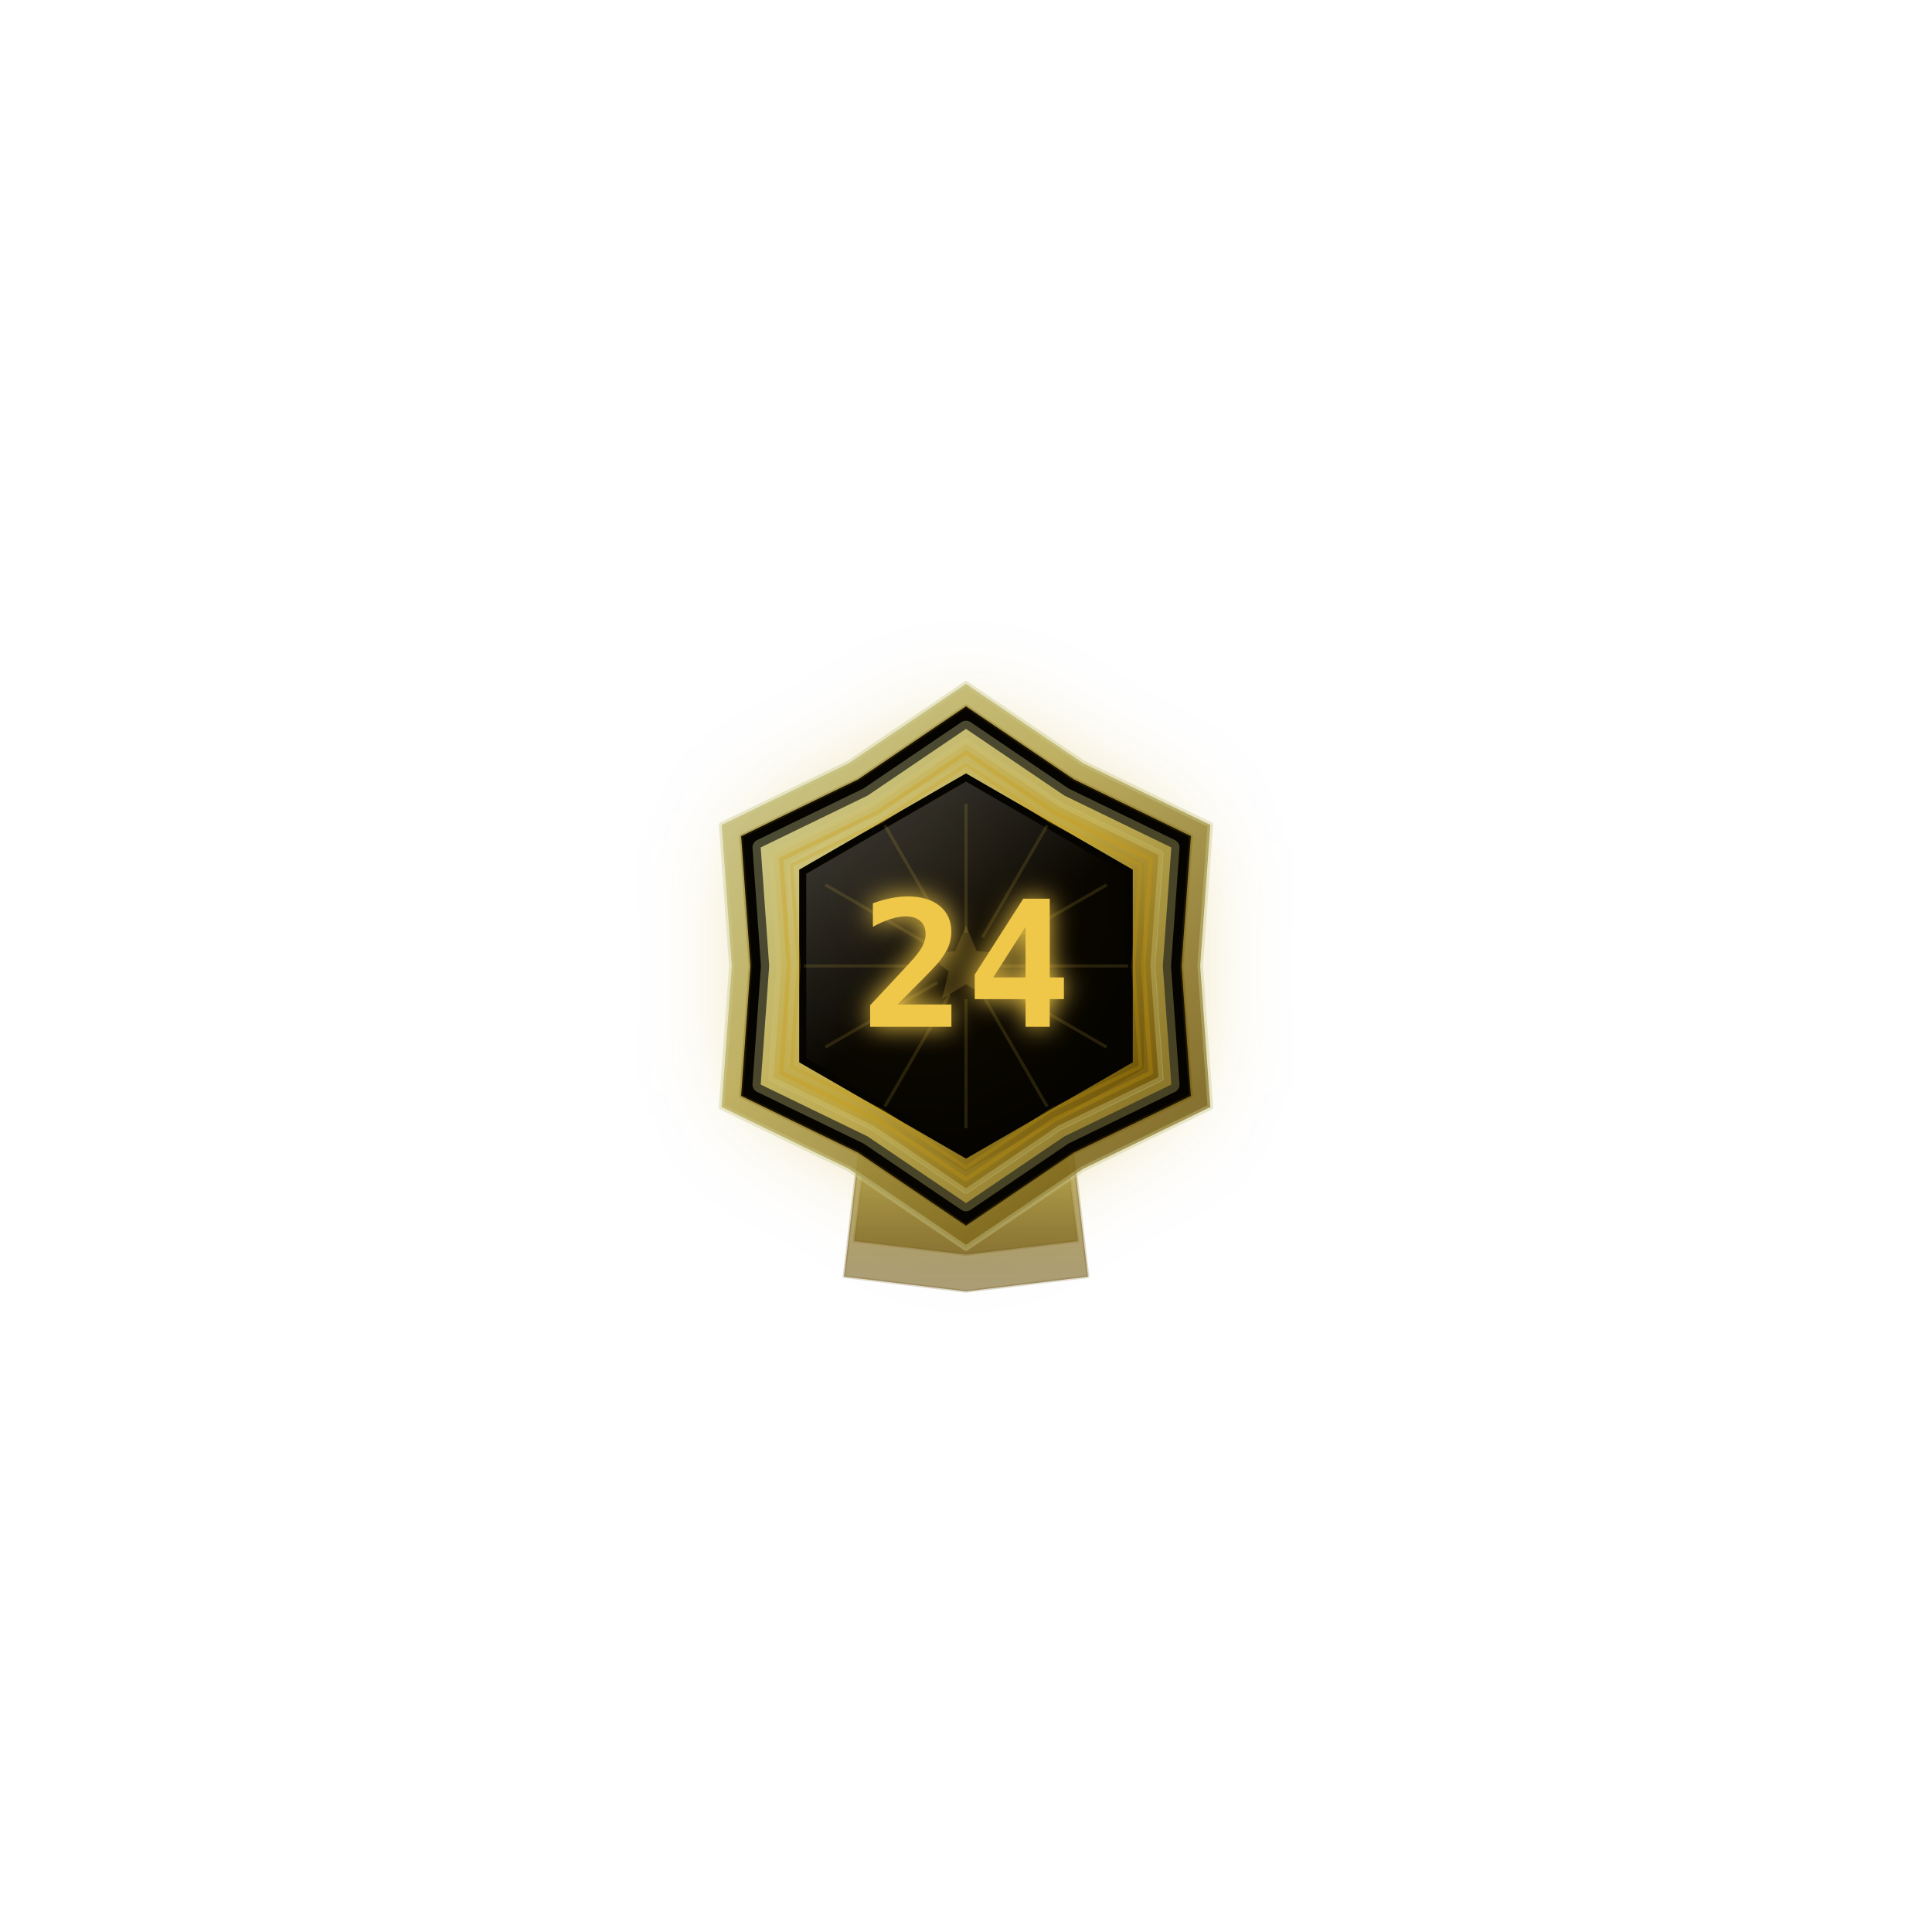
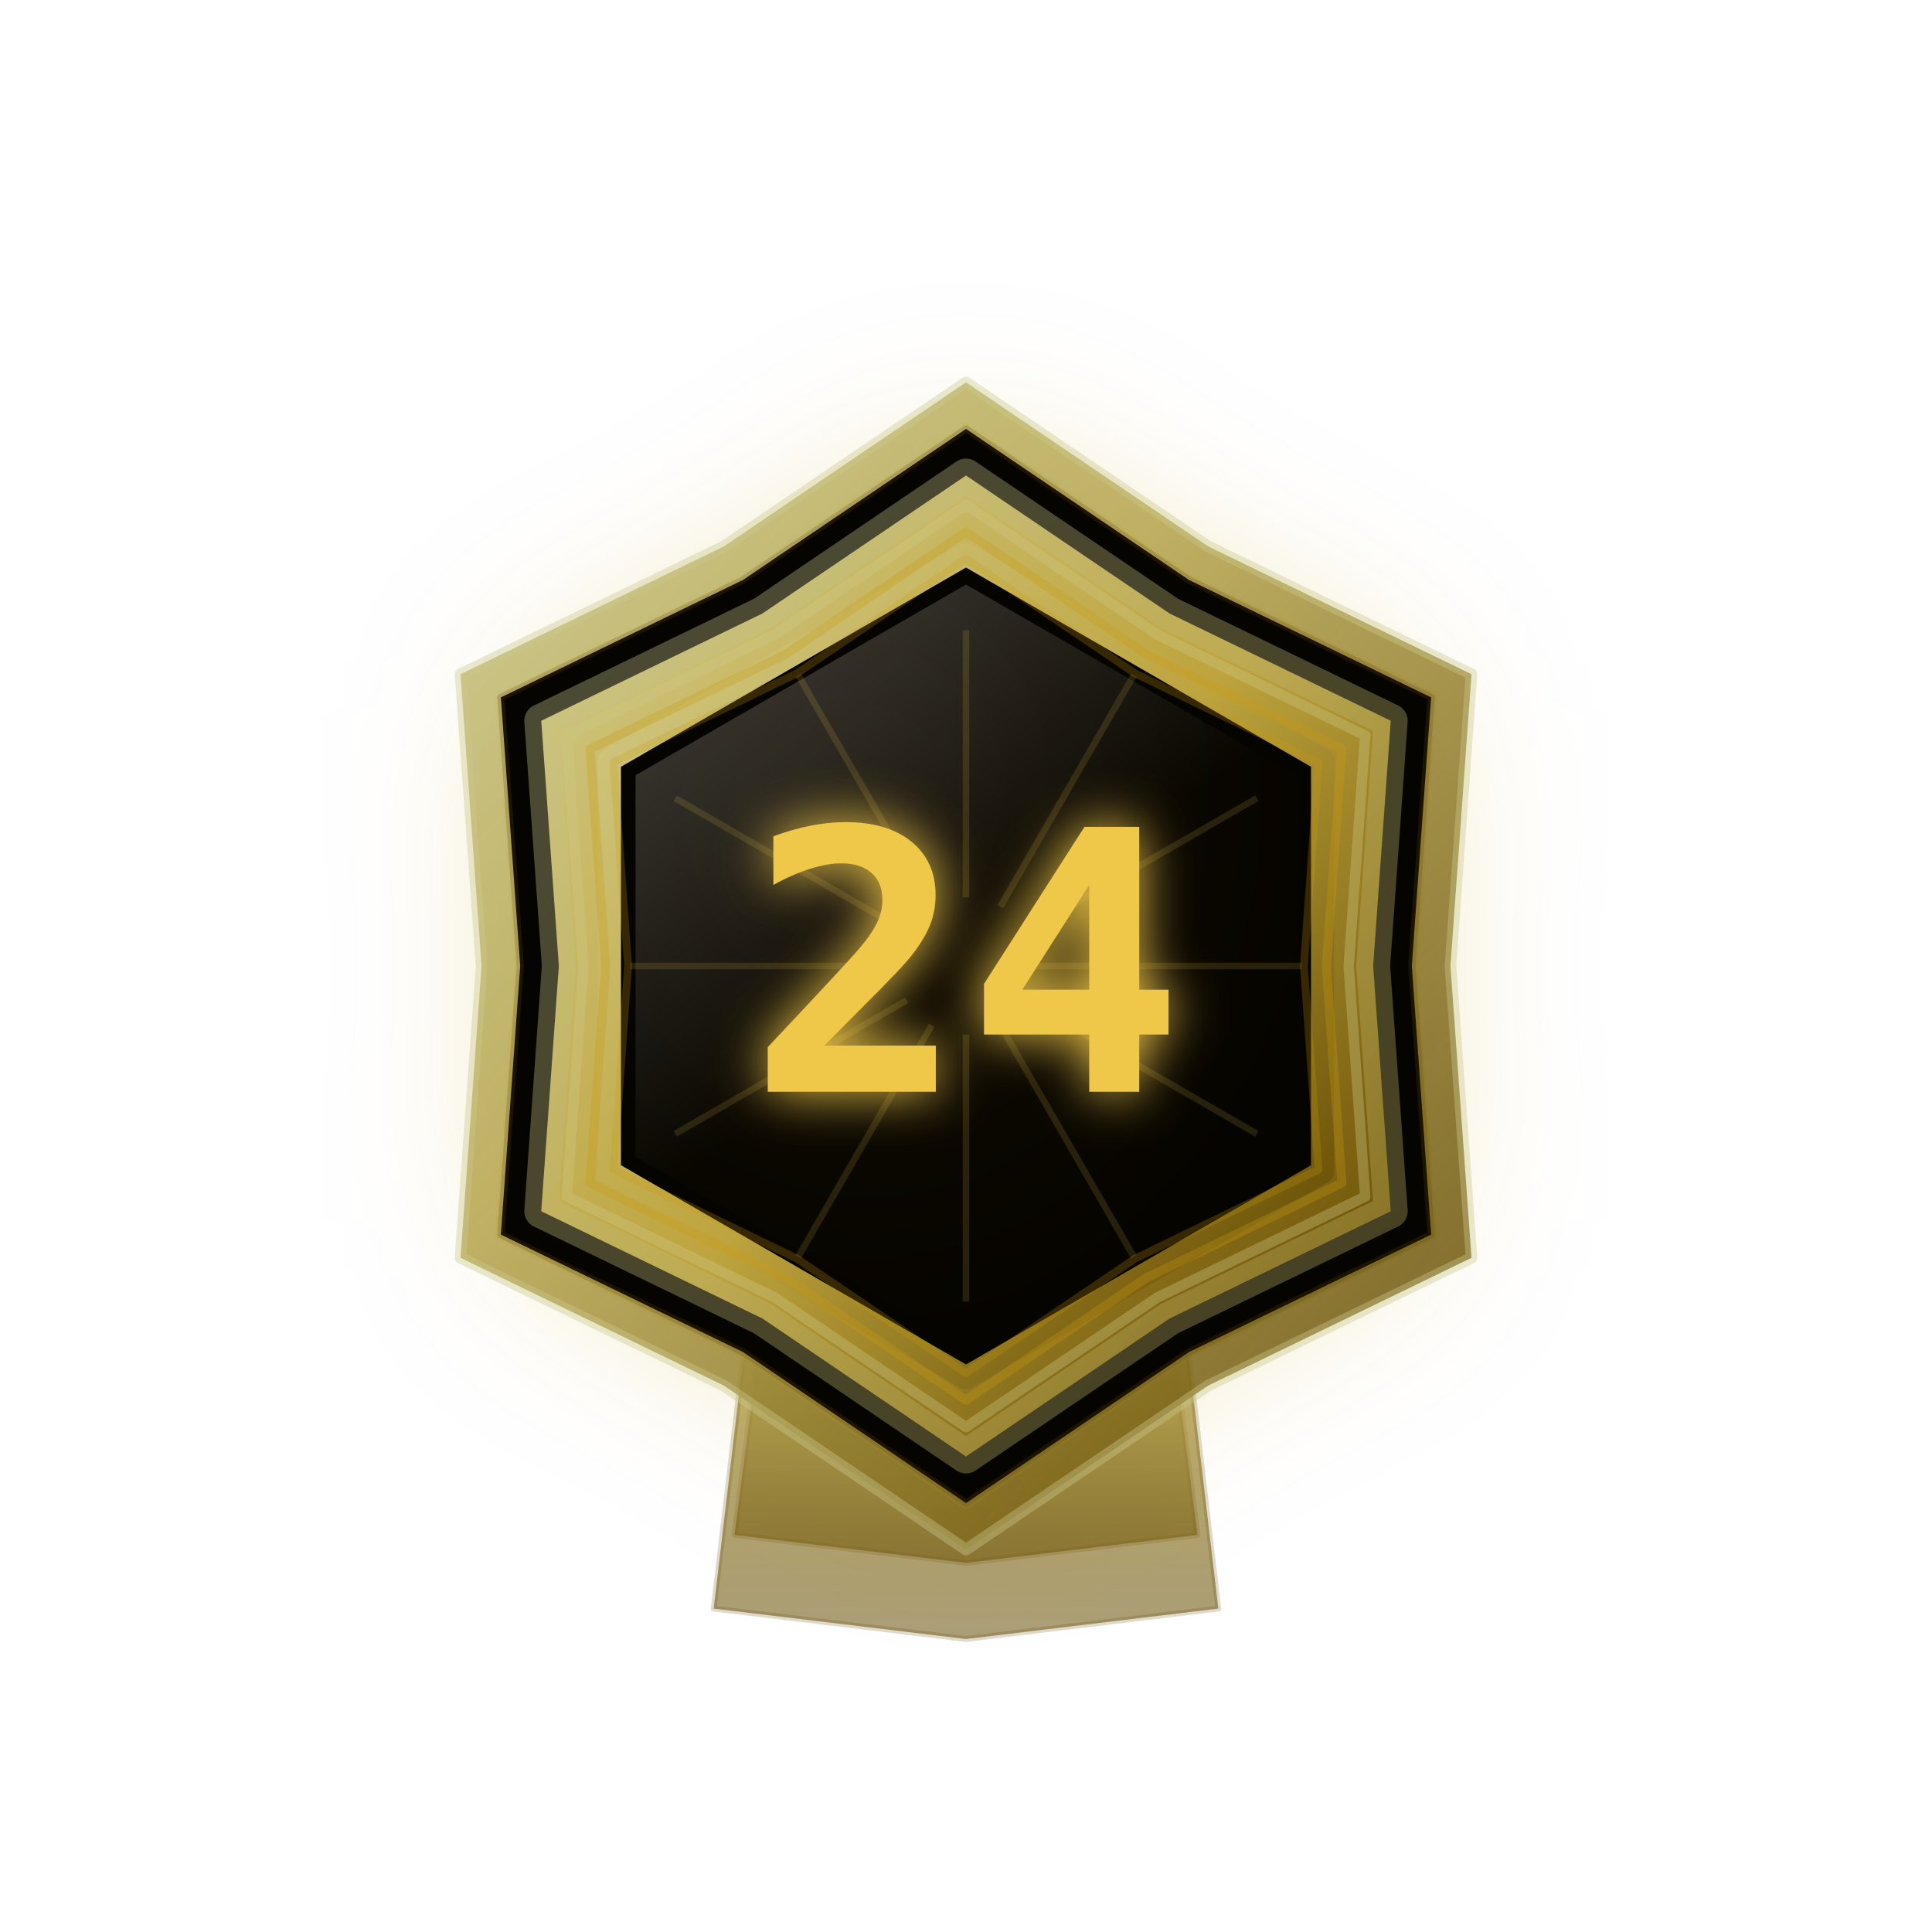
- <svg xmlns="http://www.w3.org/2000/svg" width="84" height="84" viewBox="-96.60 -96.60 277.20 277.20" overflow="visible" role="img" aria-label="Level 24 Badge">
+ <svg xmlns="http://www.w3.org/2000/svg" width="84" height="84" viewBox="-25 -25 134 134" overflow="visible" role="img" aria-label="Level 24 Badge">
  <defs>
    <radialGradient id="bglv24" cx="35%" cy="28%" r="72%">
      <stop offset="0%" stop-color="#120d02" />
      <stop offset="100%" stop-color="#060400" />
    </radialGradient>
    <linearGradient id="rimlv24" x1="5%" y1="5%" x2="95%" y2="95%">
      <stop offset="0%" stop-color="#d0c883" />
      <stop offset="50%" stop-color="#bea43e" />
      <stop offset="100%" stop-color="#624800" />
    </linearGradient>
    <linearGradient id="transRinglv24" x1="0%" y1="0%" x2="100%" y2="100%">
      <stop offset="0%" stop-color="#c7c894" />
      <stop offset="100%" stop-color="#b8aa59" />
    </linearGradient>
    <linearGradient id="shlv24" x1="18%" y1="0%" x2="82%" y2="100%">
      <stop offset="0%" stop-color="white" stop-opacity="0.2" />
      <stop offset="50%" stop-color="white" stop-opacity="0" />
    </linearGradient>
    <filter id="gllv24" x="-40%" y="-40%" width="180%" height="180%">
      <feGaussianBlur stdDeviation="1.8" result="b" />
      <feMerge>
        <feMergeNode in="b" />
        <feMergeNode in="SourceGraphic" />
      </feMerge>
    </filter>
-     <filter id="halolv24" x="-150%" y="-150%" width="500%" height="500%">
-       <feGaussianBlur stdDeviation="8" result="b" />
+     <filter id="halolv24" x="-80%" y="-80%" width="360%" height="360%">
+       <feGaussianBlur stdDeviation="7" result="b" />
      <feMerge>
        <feMergeNode in="b" />
        <feMergeNode in="SourceGraphic" />
      </feMerge>
    </filter>
    <linearGradient id="pglv24_0" x1="5%" y1="0%" x2="95%" y2="100%">
      <stop offset="0%" stop-color="#ddc86c" stop-opacity="0.95" />
      <stop offset="38%" stop-color="#c0a132" stop-opacity="0.9" />
      <stop offset="100%" stop-color="#624800" stop-opacity="0.85" />
    </linearGradient>
    <linearGradient id="pglv24_1" x1="5%" y1="0%" x2="95%" y2="100%">
      <stop offset="0%" stop-color="#cbc88d" stop-opacity="0.95" />
      <stop offset="38%" stop-color="#b9a955" stop-opacity="0.9" />
      <stop offset="100%" stop-color="#624800" stop-opacity="0.85" />
    </linearGradient>
    <linearGradient id="aplv24_0" x1="0%" y1="0%" x2="0%" y2="100%">
      <stop offset="0%" stop-color="#cec886" />
      <stop offset="100%" stop-color="#624800" stop-opacity="0.65" />
    </linearGradient>
    <linearGradient id="aplv24_1" x1="0%" y1="0%" x2="0%" y2="100%">
      <stop offset="0%" stop-color="#bba74c" />
      <stop offset="100%" stop-color="#624800" stop-opacity="0.65" />
    </linearGradient>
  </defs>
-   <path d="M71.46,24.99 L70.24,42.00 L71.46,59.01 L56.12,66.45 L42.00,76.02 L27.88,66.45 L12.54,59.01 L13.76,42.00 L12.54,24.99 L27.88,17.55 L42.00,7.98 L56.12,17.55Z" fill="#c89a10" fill-opacity="0.45" filter="url(#halolv24)" />
+   <path d="M71.46,24.99 L70.24,42.00 L71.46,59.01 L56.12,66.45 L42.00,76.02 L27.88,66.45 L12.54,59.01 L13.76,42.00 L12.54,24.99 L27.88,17.55 L42.00,7.98 L56.12,17.55Z" fill="#c89a10" fill-opacity="0.40" filter="url(#halolv24)" />
  <path d="M27.88,66.45 L42.00,76.02 L56.12,66.45 L58.06,81.46 L42.00,83.40 L25.94,81.46 Z" fill="url(#aplv24_0)" opacity="0.90" />
  <path d="M27.88,66.45 L42.00,76.02 L56.12,66.45" fill="none" stroke="#cec886" stroke-width="0.9" stroke-opacity="0.52" stroke-linejoin="round" />
  <path d="M27.88,66.45 L42.00,76.02 L56.12,66.45 L58.06,81.46 L42.00,83.40 L25.94,81.46 Z" fill="none" stroke="#624800" stroke-width="0.4" stroke-opacity="0.2" stroke-linejoin="round" />
  <path d="M26.61,68.65 L42.00,79.08 L57.39,68.65 L59.50,86.57 L42.00,88.68 L24.50,86.57 Z" fill="url(#aplv24_1)" opacity="0.82" />
  <path d="M26.61,68.65 L42.00,79.08 L57.39,68.65" fill="none" stroke="#cec886" stroke-width="0.9" stroke-opacity="0.42" stroke-linejoin="round" />
  <path d="M26.61,68.65 L42.00,79.08 L57.39,68.65 L59.50,86.57 L42.00,88.68 L24.50,86.57 Z" fill="none" stroke="#624800" stroke-width="0.4" stroke-opacity="0.2" stroke-linejoin="round" />
  <path d="M74.26,23.37 L72.92,42.00 L74.26,60.63 L57.46,68.78 L42.00,79.25 L26.54,68.78 L9.74,60.63 L11.08,42.00 L9.74,23.37 L26.54,15.22 L42.00,4.75 L57.46,15.22Z" fill="url(#pglv24_0)" />
  <path d="M71.46,24.99 L70.24,42.00 L71.46,59.01 L56.12,66.45 L42.00,76.02 L27.88,66.45 L12.54,59.01 L13.76,42.00 L12.54,24.99 L27.88,17.55 L42.00,7.98 L56.12,17.55Z" fill="#060400" />
  <path d="M74.26,23.37 L72.92,42.00 L74.26,60.63 L57.46,68.78 L42.00,79.25 L26.54,68.78 L9.74,60.63 L11.08,42.00 L9.74,23.37 L26.54,15.22 L42.00,4.75 L57.46,15.22Z" fill="none" stroke="#ddc86c" stroke-width="0.8" stroke-opacity="0.48" stroke-linejoin="round" />
  <path d="M71.46,24.99 L70.24,42.00 L71.46,59.01 L56.12,66.45 L42.00,76.02 L27.88,66.45 L12.54,59.01 L13.76,42.00 L12.54,24.99 L27.88,17.55 L42.00,7.98 L56.12,17.55Z" fill="none" stroke="#624800" stroke-width="0.5" stroke-opacity="0.28" stroke-linejoin="round" />
  <path d="M77.06,21.76 L75.60,42.00 L77.06,62.24 L58.80,71.10 L42.00,82.48 L25.20,71.10 L6.94,62.24 L8.40,42.00 L6.94,21.76 L25.20,12.90 L42.00,1.52 L58.80,12.90Z" fill="url(#pglv24_1)" />
  <path d="M74.26,23.37 L72.92,42.00 L74.26,60.63 L57.46,68.78 L42.00,79.25 L26.54,68.78 L9.74,60.63 L11.08,42.00 L9.74,23.37 L26.54,15.22 L42.00,4.75 L57.46,15.22Z" fill="#060400" />
  <path d="M77.06,21.76 L75.60,42.00 L77.06,62.24 L58.80,71.10 L42.00,82.48 L25.20,71.10 L6.94,62.24 L8.40,42.00 L6.94,21.76 L25.20,12.90 L42.00,1.52 L58.80,12.90Z" fill="none" stroke="#cbc88d" stroke-width="0.8" stroke-opacity="0.40" stroke-linejoin="round" />
  <path d="M74.26,23.37 L72.92,42.00 L74.26,60.63 L57.46,68.78 L42.00,79.25 L26.54,68.78 L9.74,60.63 L11.08,42.00 L9.74,23.37 L26.54,15.22 L42.00,4.75 L57.46,15.22Z" fill="none" stroke="#624800" stroke-width="0.5" stroke-opacity="0.24" stroke-linejoin="round" />
  <path d="M71.46,24.99 L70.24,42.00 L71.46,59.01 L56.12,66.45 L42.00,76.02 L27.88,66.45 L12.54,59.01 L13.76,42.00 L12.54,24.99 L27.88,17.55 L42.00,7.98 L56.12,17.55Z" fill="url(#rimlv24)" />
  <path d="M66.73,27.72L66.73,56.28L42.00,70.56L17.27,56.28L17.27,27.72L42.00,13.44Z" fill="#060400" />
  <path d="M66.73,27.72L66.73,56.28L42.00,70.56L17.27,56.28L17.27,27.72L42.00,13.44Z" fill="none" stroke="url(#rimlv24)" stroke-width="1.60" stroke-linejoin="round" />
  <path d="M64.92,28.77L64.92,55.23L42.00,68.46L19.08,55.23L19.08,28.77L42.00,15.54Z" fill="url(#bglv24)" />
  <path d="M64.92,28.77L64.92,55.23L42.00,68.46L19.08,55.23L19.08,28.77L42.00,15.54Z" fill="url(#shlv24)" />
  <line x1="46.76" y1="42.00" x2="65.28" y2="42.00" stroke="#f0c84a" stroke-width="0.45" stroke-opacity="0.14" />
  <line x1="46.12" y1="44.38" x2="62.17" y2="53.64" stroke="#f0c84a" stroke-width="0.45" stroke-opacity="0.14" />
  <line x1="44.38" y1="46.12" x2="53.64" y2="62.17" stroke="#f0c84a" stroke-width="0.45" stroke-opacity="0.14" />
  <line x1="42.00" y1="46.76" x2="42.00" y2="65.28" stroke="#f0c84a" stroke-width="0.45" stroke-opacity="0.14" />
  <line x1="39.62" y1="46.12" x2="30.36" y2="62.17" stroke="#f0c84a" stroke-width="0.45" stroke-opacity="0.14" />
  <line x1="37.88" y1="44.38" x2="21.83" y2="53.64" stroke="#f0c84a" stroke-width="0.45" stroke-opacity="0.14" />
  <line x1="37.24" y1="42.00" x2="18.72" y2="42.00" stroke="#f0c84a" stroke-width="0.45" stroke-opacity="0.14" />
  <line x1="37.88" y1="39.62" x2="21.83" y2="30.36" stroke="#f0c84a" stroke-width="0.45" stroke-opacity="0.14" />
  <line x1="39.62" y1="37.88" x2="30.36" y2="21.83" stroke="#f0c84a" stroke-width="0.45" stroke-opacity="0.14" />
  <line x1="42.00" y1="37.24" x2="42.00" y2="18.72" stroke="#f0c84a" stroke-width="0.45" stroke-opacity="0.14" />
  <line x1="44.38" y1="37.88" x2="53.64" y2="21.83" stroke="#f0c84a" stroke-width="0.45" stroke-opacity="0.14" />
  <line x1="46.12" y1="39.62" x2="62.17" y2="30.36" stroke="#f0c84a" stroke-width="0.45" stroke-opacity="0.14" />
-   <path d="M42.00,36.18L43.54,39.88L47.54,40.20L44.49,42.81L45.42,46.71L42.00,44.62L38.58,46.71L39.51,42.81L36.46,40.20L40.46,39.88Z" fill="#f0c84a" opacity="0.18" />
  <path d="M71.46,24.99 L70.24,42.00 L71.46,59.01 L56.12,66.45 L42.00,76.02 L27.88,66.45 L12.54,59.01 L13.76,42.00 L12.54,24.99 L27.88,17.55 L42.00,7.98 L56.12,17.55Z" fill="none" stroke="url(#transRinglv24)" stroke-width="2.35" stroke-opacity="0.36" stroke-linejoin="round" />
-   <path d="M69.99,25.84 L68.82,42.00 L69.99,58.16 L55.41,65.23 L42.00,74.32 L28.59,65.23 L14.01,58.16 L15.18,42.00 L14.01,25.84 L28.59,18.77 L42.00,9.68 L55.41,18.77Z" fill="none" stroke="#cec886" stroke-width="0.72" stroke-opacity="0.36" stroke-linejoin="round" />
-   <path d="M68.52,26.69 L67.41,42.00 L68.52,57.31 L54.71,64.01 L42.00,72.62 L29.29,64.01 L15.48,57.31 L16.59,42.00 L15.48,26.69 L29.29,19.99 L42.00,11.38 L54.71,19.99Z" fill="none" stroke="#c89a10" stroke-width="0.63" stroke-opacity="0.30" stroke-linejoin="round" />
-   <path d="M67.04,27.54 L66.00,42.00 L67.04,56.46 L54.00,62.79 L42.00,70.92 L30.00,62.79 L16.96,56.46 L18.00,42.00 L16.96,27.54 L30.00,21.21 L42.00,13.08 L54.00,21.21Z" fill="none" stroke="#c89a10" stroke-width="0.54" stroke-opacity="0.24" stroke-linejoin="round" />
+   <path d="M69.69,26.01 L68.54,42.00 L69.69,57.99 L55.27,64.99 L42.00,73.98 L28.73,64.99 L14.31,57.99 L15.46,42.00 L14.31,26.01 L28.73,19.01 L42.00,10.02 L55.27,19.01Z" fill="none" stroke="#cec886" stroke-width="0.72" stroke-opacity="0.36" stroke-linejoin="round" />
+   <path d="M68.07,26.95 L66.99,42.00 L68.07,57.05 L54.49,63.64 L42.00,72.11 L29.51,63.64 L15.93,57.05 L17.01,42.00 L15.93,26.95 L29.51,20.36 L42.00,11.89 L54.49,20.36Z" fill="none" stroke="#c89a10" stroke-width="0.63" stroke-opacity="0.30" stroke-linejoin="round" />
+   <path d="M66.45,27.88 L65.44,42.00 L66.45,56.12 L53.72,62.30 L42.00,70.24 L30.28,62.30 L17.55,56.12 L18.56,42.00 L17.55,27.88 L30.28,21.70 L42.00,13.76 L53.72,21.70Z" fill="none" stroke="#c89a10" stroke-width="0.54" stroke-opacity="0.24" stroke-linejoin="round" />
  <text x="42.0" y="42.0" text-anchor="middle" dominant-baseline="central" font-family="Orbitron,monospace" font-weight="900" font-size="25.2" fill="#f0c84a" filter="url(#gllv24)">24</text>
</svg>
